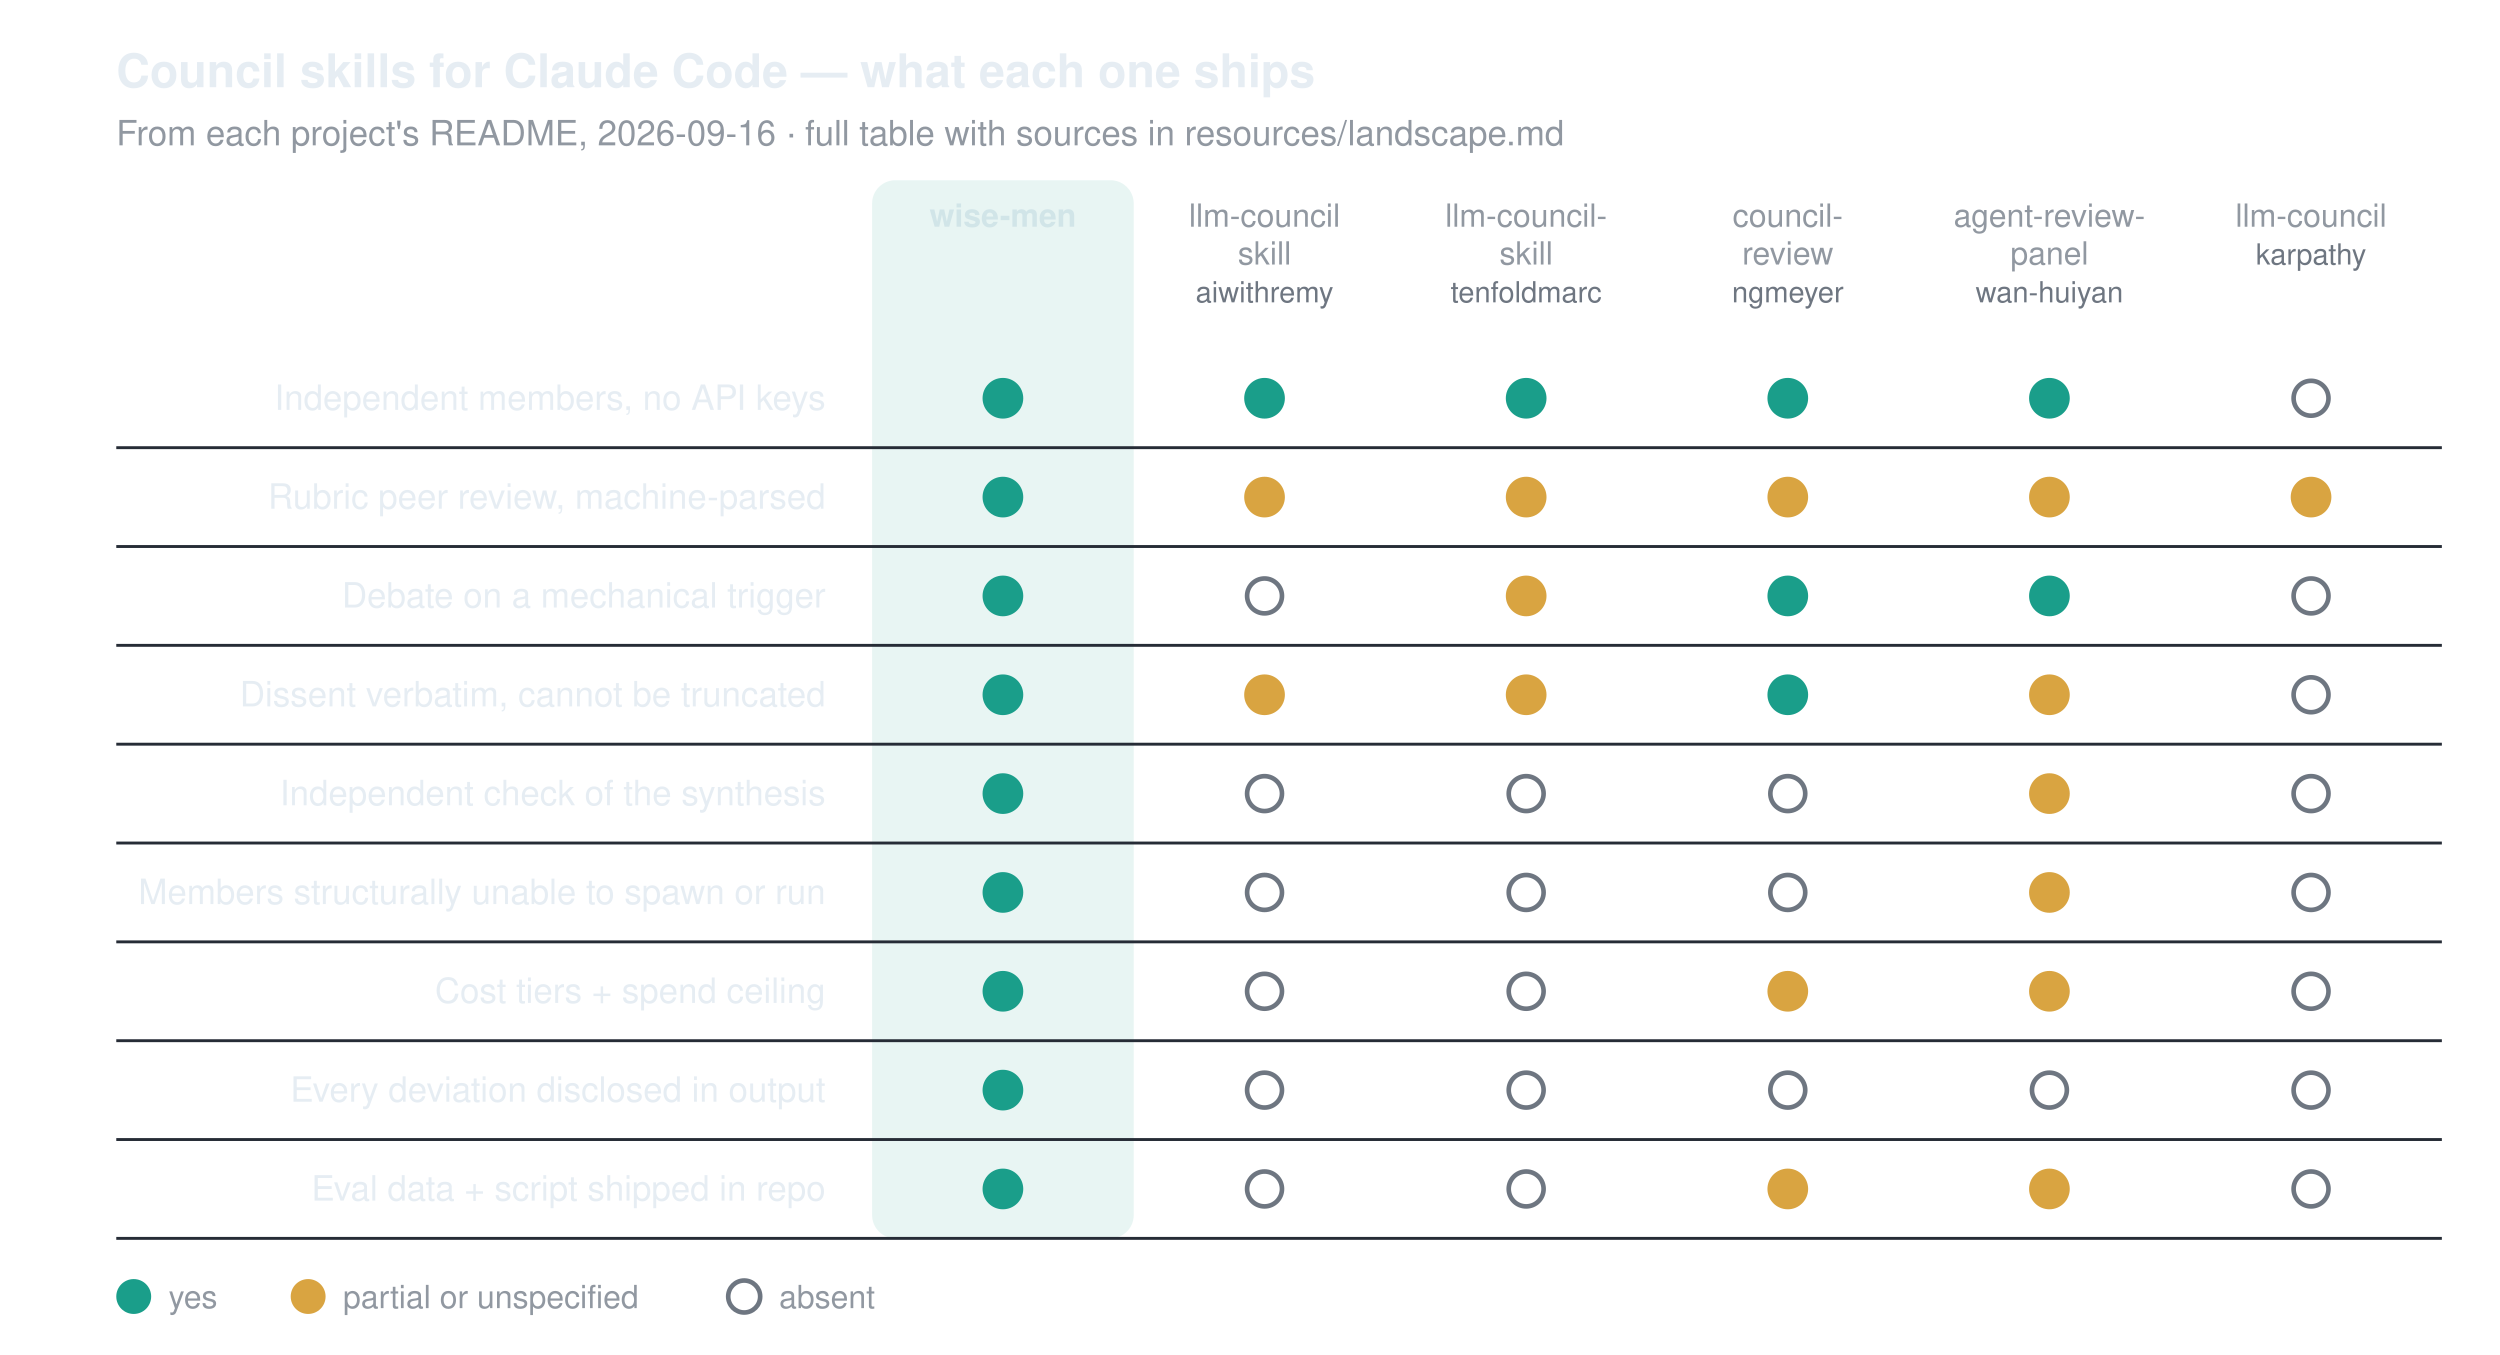
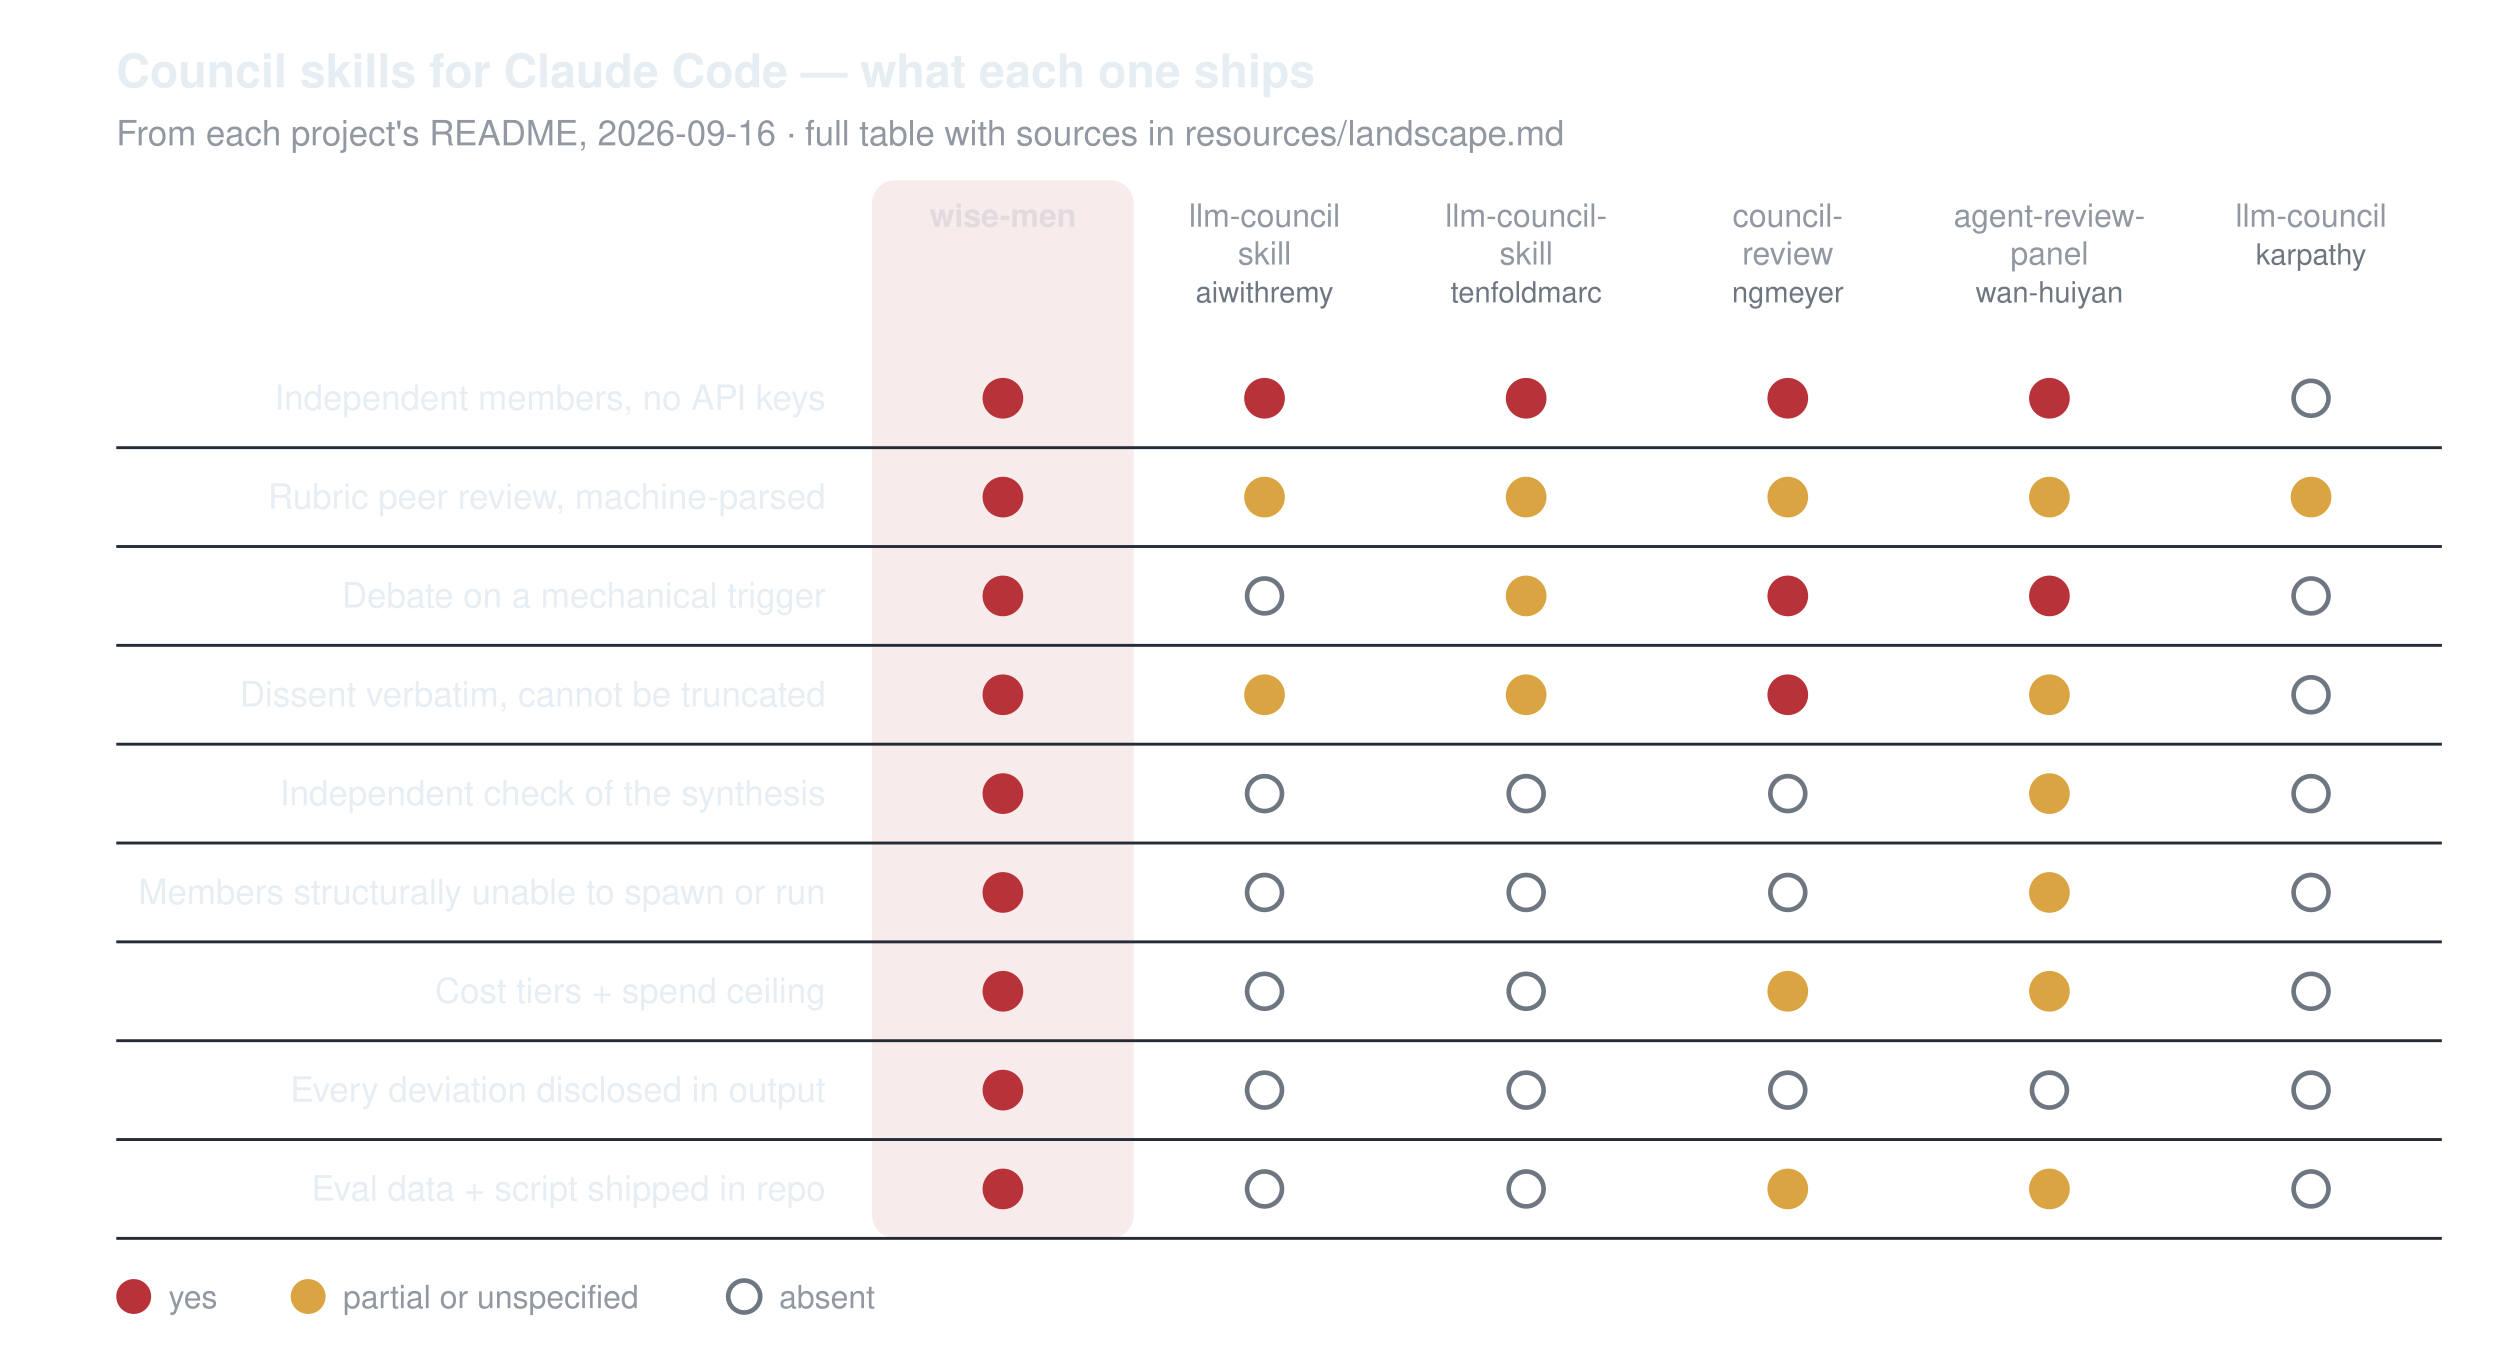
<svg xmlns="http://www.w3.org/2000/svg" viewBox="0 0 860 466" width="860" font-family="-apple-system, BlinkMacSystemFont, 'Segoe UI', Helvetica, Arial, sans-serif">
  <text x="40" y="30" font-size="16" font-weight="600" fill="#e6edf3" text-anchor="start">Council skills for Claude Code — what each one ships</text>
  <text x="40" y="50" font-size="12" font-weight="400" fill="#9198a1" text-anchor="start">From each project's README, 2026-09-16 · full table with sources in resources/landscape.md</text>
  <text x="345" y="78" font-size="11" font-weight="700" fill="#e6edf3" text-anchor="middle">wise-men</text>
  <text x="435" y="78" font-size="11" font-weight="500" fill="#9198a1" text-anchor="middle">llm-council</text>
  <text x="435" y="91" font-size="11" font-weight="500" fill="#9198a1" text-anchor="middle">skill</text>
  <text x="435" y="104" font-size="10" font-weight="400" fill="#6e7681" text-anchor="middle">aiwithremy</text>
  <text x="525" y="78" font-size="11" font-weight="500" fill="#9198a1" text-anchor="middle">llm-council-</text>
  <text x="525" y="91" font-size="11" font-weight="500" fill="#9198a1" text-anchor="middle">skill</text>
  <text x="525" y="104" font-size="10" font-weight="400" fill="#6e7681" text-anchor="middle">tenfoldmarc</text>
  <text x="615" y="78" font-size="11" font-weight="500" fill="#9198a1" text-anchor="middle">council-</text>
  <text x="615" y="91" font-size="11" font-weight="500" fill="#9198a1" text-anchor="middle">review</text>
  <text x="615" y="104" font-size="10" font-weight="400" fill="#6e7681" text-anchor="middle">ngmeyer</text>
  <text x="705" y="78" font-size="11" font-weight="500" fill="#9198a1" text-anchor="middle">agent-review-</text>
  <text x="705" y="91" font-size="11" font-weight="500" fill="#9198a1" text-anchor="middle">panel</text>
  <text x="705" y="104" font-size="10" font-weight="400" fill="#6e7681" text-anchor="middle">wan-huiyan</text>
  <text x="795" y="78" font-size="11" font-weight="500" fill="#9198a1" text-anchor="middle">llm-council</text>
  <text x="795" y="91" font-size="10" font-weight="400" fill="#6e7681" text-anchor="middle">karpathy</text>
-   <rect x="300" y="62" width="90" height="364" rx="8" fill="#1a9e8a" fill-opacity="0.10" />
+   <rect x="300" y="62" width="90" height="364" rx="8" fill="#b8323a" fill-opacity="0.10" />
  <text x="284" y="141" font-size="12" font-weight="400" fill="#e6edf3" text-anchor="end">Independent members, no API keys</text>
  <line x1="40" y1="154" x2="840" y2="154" stroke="#262c36" stroke-width="1" />
-   <circle cx="345" cy="137" r="7" fill="#1a9e8a" />
-   <circle cx="435" cy="137" r="7" fill="#1a9e8a" />
-   <circle cx="525" cy="137" r="7" fill="#1a9e8a" />
-   <circle cx="615" cy="137" r="7" fill="#1a9e8a" />
-   <circle cx="705" cy="137" r="7" fill="#1a9e8a" />
+   <circle cx="345" cy="137" r="7" fill="#b8323a" />
+   <circle cx="435" cy="137" r="7" fill="#b8323a" />
+   <circle cx="525" cy="137" r="7" fill="#b8323a" />
+   <circle cx="615" cy="137" r="7" fill="#b8323a" />
+   <circle cx="705" cy="137" r="7" fill="#b8323a" />
  <circle cx="795" cy="137" r="6" fill="none" stroke="#6e7681" stroke-width="1.6" />
  <text x="284" y="175" font-size="12" font-weight="400" fill="#e6edf3" text-anchor="end">Rubric peer review, machine-parsed</text>
  <line x1="40" y1="188" x2="840" y2="188" stroke="#262c36" stroke-width="1" />
-   <circle cx="345" cy="171" r="7" fill="#1a9e8a" />
+   <circle cx="345" cy="171" r="7" fill="#b8323a" />
  <circle cx="435" cy="171" r="7" fill="#d9a441" />
  <circle cx="525" cy="171" r="7" fill="#d9a441" />
  <circle cx="615" cy="171" r="7" fill="#d9a441" />
  <circle cx="705" cy="171" r="7" fill="#d9a441" />
  <circle cx="795" cy="171" r="7" fill="#d9a441" />
  <text x="284" y="209" font-size="12" font-weight="400" fill="#e6edf3" text-anchor="end">Debate on a mechanical trigger</text>
  <line x1="40" y1="222" x2="840" y2="222" stroke="#262c36" stroke-width="1" />
-   <circle cx="345" cy="205" r="7" fill="#1a9e8a" />
+   <circle cx="345" cy="205" r="7" fill="#b8323a" />
  <circle cx="435" cy="205" r="6" fill="none" stroke="#6e7681" stroke-width="1.6" />
  <circle cx="525" cy="205" r="7" fill="#d9a441" />
-   <circle cx="615" cy="205" r="7" fill="#1a9e8a" />
-   <circle cx="705" cy="205" r="7" fill="#1a9e8a" />
+   <circle cx="615" cy="205" r="7" fill="#b8323a" />
+   <circle cx="705" cy="205" r="7" fill="#b8323a" />
  <circle cx="795" cy="205" r="6" fill="none" stroke="#6e7681" stroke-width="1.6" />
  <text x="284" y="243" font-size="12" font-weight="400" fill="#e6edf3" text-anchor="end">Dissent verbatim, cannot be truncated</text>
  <line x1="40" y1="256" x2="840" y2="256" stroke="#262c36" stroke-width="1" />
-   <circle cx="345" cy="239" r="7" fill="#1a9e8a" />
+   <circle cx="345" cy="239" r="7" fill="#b8323a" />
  <circle cx="435" cy="239" r="7" fill="#d9a441" />
  <circle cx="525" cy="239" r="7" fill="#d9a441" />
-   <circle cx="615" cy="239" r="7" fill="#1a9e8a" />
+   <circle cx="615" cy="239" r="7" fill="#b8323a" />
  <circle cx="705" cy="239" r="7" fill="#d9a441" />
  <circle cx="795" cy="239" r="6" fill="none" stroke="#6e7681" stroke-width="1.6" />
  <text x="284" y="277" font-size="12" font-weight="400" fill="#e6edf3" text-anchor="end">Independent check of the synthesis</text>
  <line x1="40" y1="290" x2="840" y2="290" stroke="#262c36" stroke-width="1" />
-   <circle cx="345" cy="273" r="7" fill="#1a9e8a" />
+   <circle cx="345" cy="273" r="7" fill="#b8323a" />
  <circle cx="435" cy="273" r="6" fill="none" stroke="#6e7681" stroke-width="1.6" />
  <circle cx="525" cy="273" r="6" fill="none" stroke="#6e7681" stroke-width="1.6" />
  <circle cx="615" cy="273" r="6" fill="none" stroke="#6e7681" stroke-width="1.6" />
  <circle cx="705" cy="273" r="7" fill="#d9a441" />
  <circle cx="795" cy="273" r="6" fill="none" stroke="#6e7681" stroke-width="1.6" />
  <text x="284" y="311" font-size="12" font-weight="400" fill="#e6edf3" text-anchor="end">Members structurally unable to spawn or run</text>
  <line x1="40" y1="324" x2="840" y2="324" stroke="#262c36" stroke-width="1" />
-   <circle cx="345" cy="307" r="7" fill="#1a9e8a" />
+   <circle cx="345" cy="307" r="7" fill="#b8323a" />
  <circle cx="435" cy="307" r="6" fill="none" stroke="#6e7681" stroke-width="1.6" />
  <circle cx="525" cy="307" r="6" fill="none" stroke="#6e7681" stroke-width="1.6" />
  <circle cx="615" cy="307" r="6" fill="none" stroke="#6e7681" stroke-width="1.6" />
  <circle cx="705" cy="307" r="7" fill="#d9a441" />
  <circle cx="795" cy="307" r="6" fill="none" stroke="#6e7681" stroke-width="1.6" />
  <text x="284" y="345" font-size="12" font-weight="400" fill="#e6edf3" text-anchor="end">Cost tiers + spend ceiling</text>
  <line x1="40" y1="358" x2="840" y2="358" stroke="#262c36" stroke-width="1" />
-   <circle cx="345" cy="341" r="7" fill="#1a9e8a" />
+   <circle cx="345" cy="341" r="7" fill="#b8323a" />
  <circle cx="435" cy="341" r="6" fill="none" stroke="#6e7681" stroke-width="1.6" />
  <circle cx="525" cy="341" r="6" fill="none" stroke="#6e7681" stroke-width="1.6" />
  <circle cx="615" cy="341" r="7" fill="#d9a441" />
  <circle cx="705" cy="341" r="7" fill="#d9a441" />
  <circle cx="795" cy="341" r="6" fill="none" stroke="#6e7681" stroke-width="1.6" />
  <text x="284" y="379" font-size="12" font-weight="400" fill="#e6edf3" text-anchor="end">Every deviation disclosed in output</text>
  <line x1="40" y1="392" x2="840" y2="392" stroke="#262c36" stroke-width="1" />
-   <circle cx="345" cy="375" r="7" fill="#1a9e8a" />
+   <circle cx="345" cy="375" r="7" fill="#b8323a" />
  <circle cx="435" cy="375" r="6" fill="none" stroke="#6e7681" stroke-width="1.6" />
  <circle cx="525" cy="375" r="6" fill="none" stroke="#6e7681" stroke-width="1.6" />
  <circle cx="615" cy="375" r="6" fill="none" stroke="#6e7681" stroke-width="1.6" />
  <circle cx="705" cy="375" r="6" fill="none" stroke="#6e7681" stroke-width="1.6" />
  <circle cx="795" cy="375" r="6" fill="none" stroke="#6e7681" stroke-width="1.6" />
  <text x="284" y="413" font-size="12" font-weight="400" fill="#e6edf3" text-anchor="end">Eval data + script shipped in repo</text>
  <line x1="40" y1="426" x2="840" y2="426" stroke="#262c36" stroke-width="1" />
-   <circle cx="345" cy="409" r="7" fill="#1a9e8a" />
+   <circle cx="345" cy="409" r="7" fill="#b8323a" />
  <circle cx="435" cy="409" r="6" fill="none" stroke="#6e7681" stroke-width="1.6" />
  <circle cx="525" cy="409" r="6" fill="none" stroke="#6e7681" stroke-width="1.6" />
  <circle cx="615" cy="409" r="7" fill="#d9a441" />
  <circle cx="705" cy="409" r="7" fill="#d9a441" />
  <circle cx="795" cy="409" r="6" fill="none" stroke="#6e7681" stroke-width="1.6" />
-   <circle cx="46" cy="446" r="6" fill="#1a9e8a" />
+   <circle cx="46" cy="446" r="6" fill="#b8323a" />
  <text x="58" y="450" font-size="11" font-weight="400" fill="#9198a1" text-anchor="start">yes</text>
  <circle cx="106" cy="446" r="6" fill="#d9a441" />
  <text x="118" y="450" font-size="11" font-weight="400" fill="#9198a1" text-anchor="start">partial or unspecified</text>
  <circle cx="256" cy="446" r="5.5" fill="none" stroke="#6e7681" stroke-width="1.6" />
  <text x="268" y="450" font-size="11" font-weight="400" fill="#9198a1" text-anchor="start">absent</text>
</svg>
